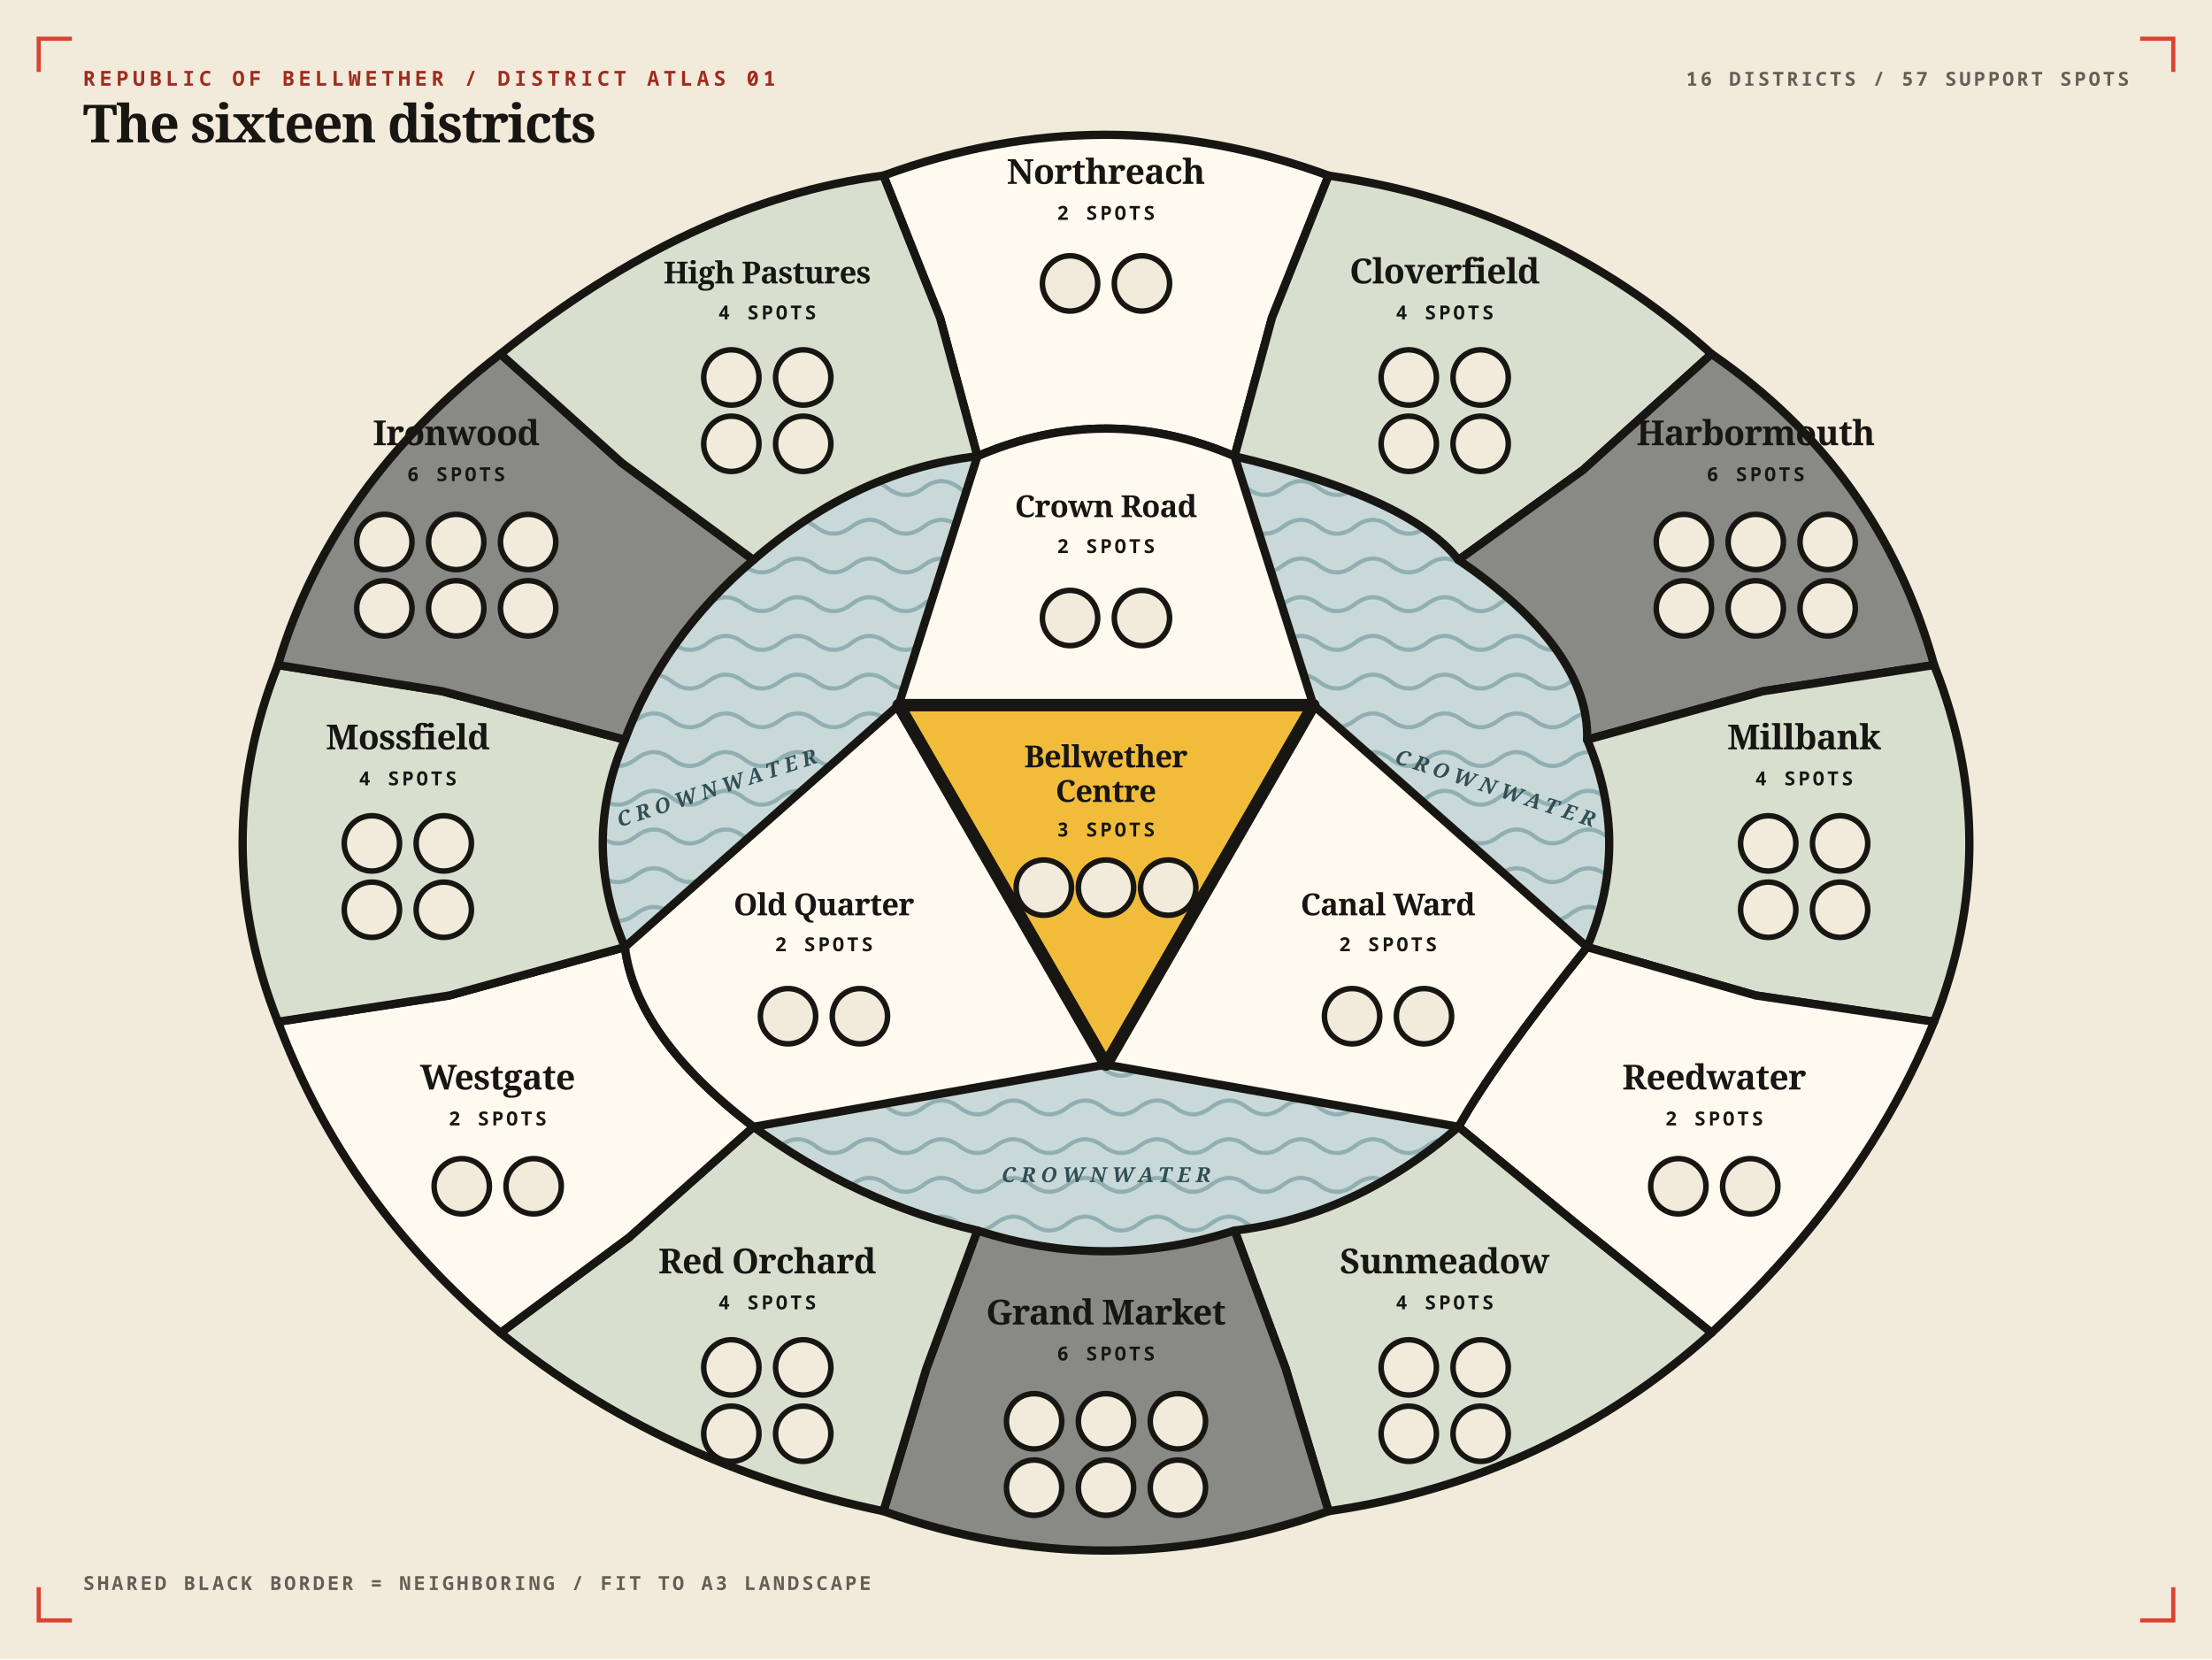
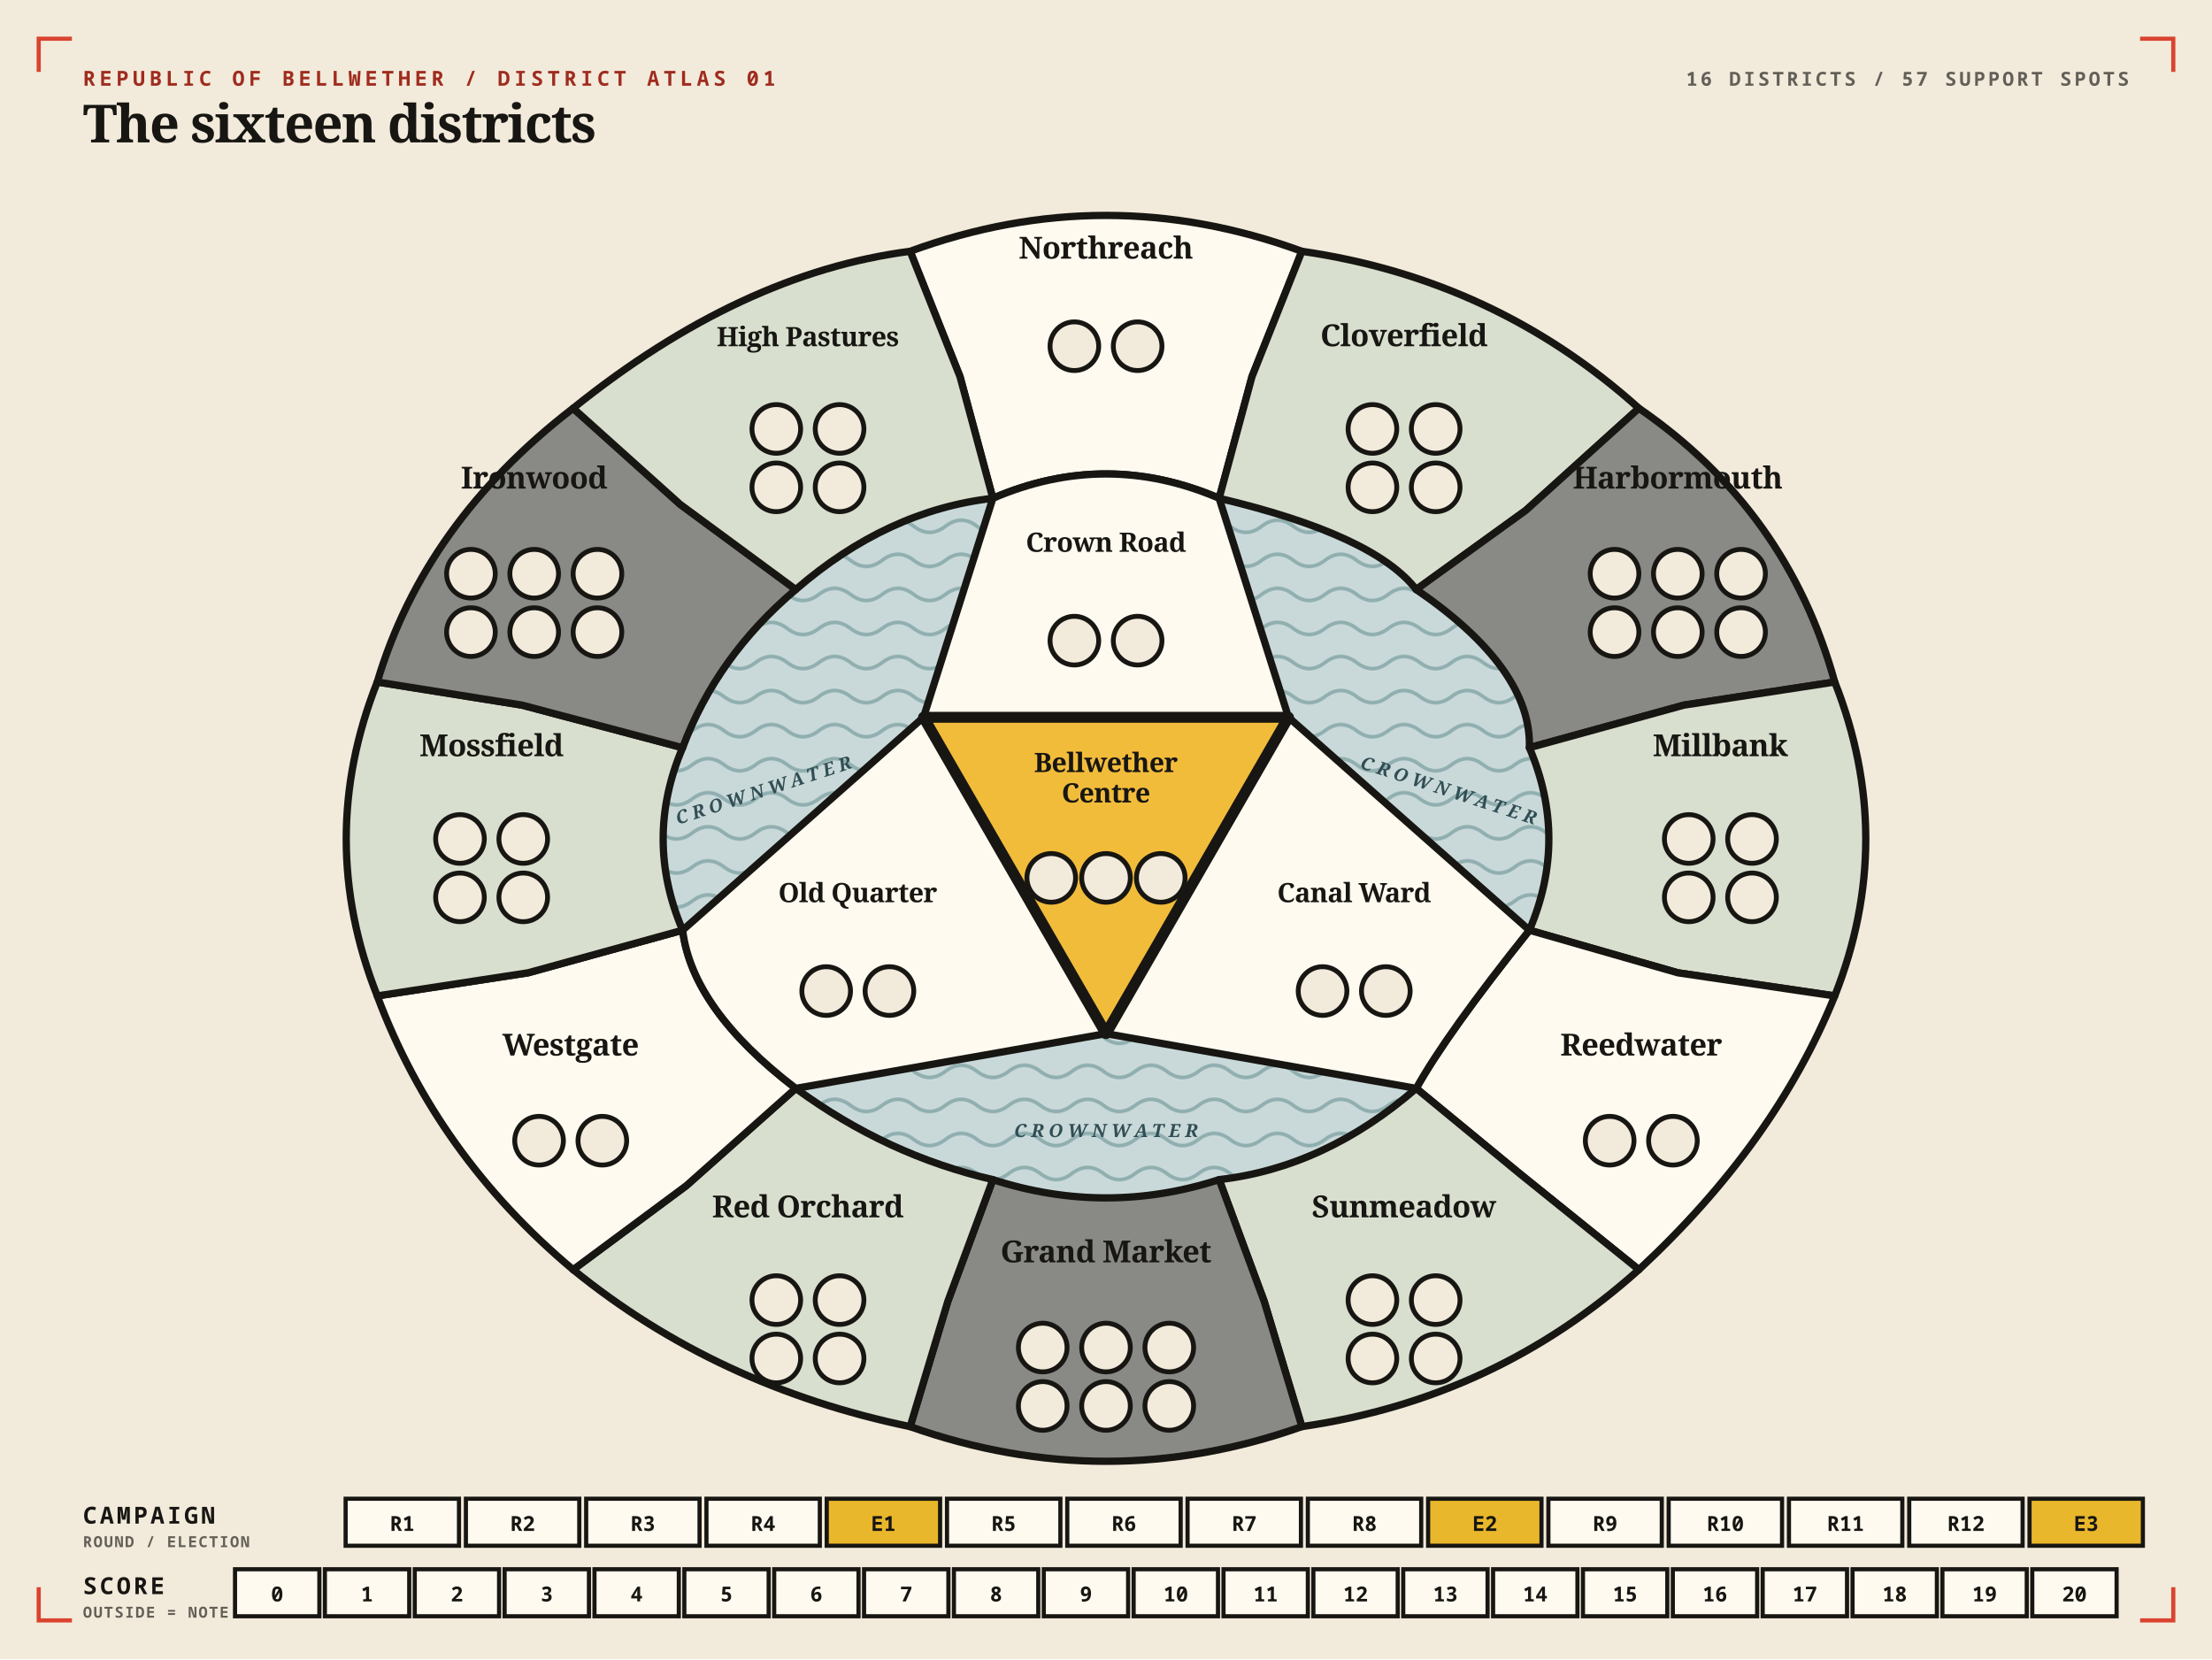
<svg xmlns="http://www.w3.org/2000/svg" width="396mm" height="297mm" viewBox="0 0 1600 1200" role="img" aria-labelledby="title description">
  <defs>
    <pattern id="water" width="52" height="28" patternUnits="userSpaceOnUse">
      <rect width="52" height="28" fill="#c9d9da" />
      <path d="M-8 17Q5 7 18 17T44 17T70 17" fill="none" stroke="#91afb0" stroke-width="3" />
    </pattern>
    <g id="support-spot">
      <circle r="20" fill="#f2eadb" stroke="#171612" stroke-width="4" />
    </g>
  </defs>
  <style>
    .paper { fill: #f2eadb; }
    .district { stroke: #171612; stroke-linejoin: round; stroke-width: 6; }
    .district-two { fill: #fffaf0; }
    .district-four { fill: #d8dfcf; }
    .district-six { fill: #898985; }
    .district-center { fill: #f2bc3b; stroke-width: 9; }
    .region-name { fill: #171612; font: 900 25px "Noto Serif", serif; letter-spacing: -0.4px; text-anchor: middle; }
    .region-name-small { font-size: 22px; }
-     .capacity { fill: #171612; font: 900 14px "Noto Sans Mono", monospace; letter-spacing: 2px; text-anchor: middle; }
    .heading { fill: #171612; font: 900 38px "Noto Serif", serif; letter-spacing: -1px; }
    .eyebrow { fill: #9f2c1e; font: 900 15px "Noto Sans Mono", monospace; letter-spacing: 3px; }
    .map-note { fill: #625f57; font: 900 14px "Noto Sans Mono", monospace; letter-spacing: 2px; }
    .water-label { fill: #314e54; font: italic 900 15px "Noto Serif", serif; letter-spacing: 4px; text-anchor: middle; }
    .registration { fill: none; stroke: #d9432f; stroke-width: 3; }
+     .tracker-rail { fill: #fffaf0; stroke: #171612; stroke-width: 3; }
+     .tracker-election { fill: #e9b72b; }
+     .tracker-label { fill: #171612; font: 900 17px "Noto Sans Mono", monospace; letter-spacing: 2px; }
+     .tracker-note { fill: #625f57; font: 900 11px "Noto Sans Mono", monospace; letter-spacing: 1px; }
+     .tracker-value { fill: #171612; font: 900 15px "Noto Sans Mono", monospace; text-anchor: middle; dominant-baseline: middle; }
  </style>
  <rect class="paper" width="1600" height="1200" />
  <path class="registration" d="M28 52V28h24 M1548 28h24v24 M28 1148v24h24 M1548 1172h24v-24" />
  <text class="eyebrow" x="60" y="62">REPUBLIC OF BELLWETHER / DISTRICT ATLAS 01</text>
  <text class="heading" x="60" y="103">The sixteen districts</text>
  <text class="map-note" x="1540" y="62" text-anchor="end">16 DISTRICTS / 57 SUPPORT SPOTS</text>
-   <ellipse cx="800" cy="610" rx="375" ry="305" fill="url(#water)" stroke="#171612" stroke-width="5" />
-   <g aria-label="Outer ring districts">
-     <path class="district district-two" aria-label="Northreach district, capacity 2" d="M639 127Q800 68 961 127L920 230L893 330Q800 290 707 330L680 230Z" />
-     <path class="district district-four" aria-label="Cloverfield district, capacity 4" d="M961 127Q1120 150 1238 256L1145 340L1055 405Q1020 360 893 330L920 230Z" />
-     <path class="district district-six" aria-label="Harbormouth district, capacity 6" d="M1238 256Q1360 340 1399 481L1275 500L1148 535Q1150 470 1055 405L1145 340Z" />
-     <path class="district district-four" aria-label="Millbank district, capacity 4" d="M1399 481Q1450 610 1399 739L1270 720L1148 685Q1180 610 1148 535L1275 500Z" />
-     <path class="district district-two" aria-label="Reedwater district, capacity 2" d="M1399 739Q1350 860 1238 964L1140 885L1055 815Q1080 770 1148 685L1270 720Z" />
-     <path class="district district-four" aria-label="Sunmeadow district, capacity 4" d="M1238 964Q1120 1070 961 1093L930 990L893 890Q980 880 1055 815L1140 885Z" />
-     <path class="district district-six" aria-label="Grand Market district, capacity 6" d="M961 1093Q800 1150 639 1093L670 990L707 890Q800 920 893 890L930 990Z" />
-     <path class="district district-four" aria-label="Red Orchard district, capacity 4" d="M639 1093Q480 1060 362 964L455 895L545 815Q620 870 707 890L670 990Z" />
-     <path class="district district-two" aria-label="Westgate district, capacity 2" d="M362 964Q250 870 201 739L325 720L452 685Q460 750 545 815L455 895Z" />
-     <path class="district district-four" aria-label="Mossfield district, capacity 4" d="M201 739Q150 610 201 481L320 500L452 535Q420 610 452 685L325 720Z" />
-     <path class="district district-six" aria-label="Ironwood district, capacity 6" d="M201 481Q240 350 362 256L450 335L545 405Q480 460 452 535L320 500Z" />
-     <path class="district district-four" aria-label="High Pastures district, capacity 4" d="M362 256Q500 145 639 127L680 230L707 330Q620 340 545 405L450 335Z" />
+   <g class="map-art" transform="translate(96 70) scale(.88)">
+     <ellipse cx="800" cy="610" rx="375" ry="305" fill="url(#water)" stroke="#171612" stroke-width="5" />
+     <g aria-label="Outer ring districts">
+       <path class="district district-two" aria-label="Northreach district, capacity 2" d="M639 127Q800 68 961 127L920 230L893 330Q800 290 707 330L680 230Z" />
+       <path class="district district-four" aria-label="Cloverfield district, capacity 4" d="M961 127Q1120 150 1238 256L1145 340L1055 405Q1020 360 893 330L920 230Z" />
+       <path class="district district-six" aria-label="Harbormouth district, capacity 6" d="M1238 256Q1360 340 1399 481L1275 500L1148 535Q1150 470 1055 405L1145 340Z" />
+       <path class="district district-four" aria-label="Millbank district, capacity 4" d="M1399 481Q1450 610 1399 739L1270 720L1148 685Q1180 610 1148 535L1275 500Z" />
+       <path class="district district-two" aria-label="Reedwater district, capacity 2" d="M1399 739Q1350 860 1238 964L1140 885L1055 815Q1080 770 1148 685L1270 720Z" />
+       <path class="district district-four" aria-label="Sunmeadow district, capacity 4" d="M1238 964Q1120 1070 961 1093L930 990L893 890Q980 880 1055 815L1140 885Z" />
+       <path class="district district-six" aria-label="Grand Market district, capacity 6" d="M961 1093Q800 1150 639 1093L670 990L707 890Q800 920 893 890L930 990Z" />
+       <path class="district district-four" aria-label="Red Orchard district, capacity 4" d="M639 1093Q480 1060 362 964L455 895L545 815Q620 870 707 890L670 990Z" />
+       <path class="district district-two" aria-label="Westgate district, capacity 2" d="M362 964Q250 870 201 739L325 720L452 685Q460 750 545 815L455 895Z" />
+       <path class="district district-four" aria-label="Mossfield district, capacity 4" d="M201 739Q150 610 201 481L320 500L452 535Q420 610 452 685L325 720Z" />
+       <path class="district district-six" aria-label="Ironwood district, capacity 6" d="M201 481Q240 350 362 256L450 335L545 405Q480 460 452 535L320 500Z" />
+       <path class="district district-four" aria-label="High Pastures district, capacity 4" d="M362 256Q500 145 639 127L680 230L707 330Q620 340 545 405L450 335Z" />
+     </g>
+     <g aria-label="Inner cross districts">
+       <path class="district district-two" aria-label="Crown Road district, capacity 2" d="M707 330Q800 290 893 330L950 510H650Z" />
+       <path class="district district-two" aria-label="Canal Ward district, capacity 2" d="M1148 685Q1080 770 1055 815L800 770L950 510Z" />
+       <path class="district district-two" aria-label="Old Quarter district, capacity 2" d="M545 815Q460 750 452 685L650 510L800 770Z" />
+       <path class="district district-center" aria-label="Bellwether Centre district, capacity 3" d="M650 510H950L800 770Z" />
+     </g>
+     <g aria-hidden="true">
+       <text class="water-label" x="1080" y="575" transform="rotate(18 1080 575)">CROWNWATER</text>
+       <text class="water-label" x="520" y="575" transform="rotate(-18 520 575)">CROWNWATER</text>
+       <text class="water-label" x="800" y="855">CROWNWATER</text>
+     </g>
+     <g aria-label="District labels and Support spots">
+       <g aria-label="Northreach, 2 Support spots">
+         <text class="region-name" x="800" y="133">Northreach</text>
+         <use href="#support-spot" x="774" y="205" />
+         <use href="#support-spot" x="826" y="205" />
+       </g>
+       <g aria-label="Cloverfield, 4 Support spots">
+         <text class="region-name" x="1045" y="205">Cloverfield</text>
+         <use href="#support-spot" x="1019" y="273" />
+         <use href="#support-spot" x="1071" y="273" />
+         <use href="#support-spot" x="1019" y="321" />
+         <use href="#support-spot" x="1071" y="321" />
+       </g>
+       <g aria-label="Harbormouth, 6 Support spots">
+         <text class="region-name" x="1270" y="322">Harbormouth</text>
+         <use href="#support-spot" x="1218" y="392" />
+         <use href="#support-spot" x="1270" y="392" />
+         <use href="#support-spot" x="1322" y="392" />
+         <use href="#support-spot" x="1218" y="440" />
+         <use href="#support-spot" x="1270" y="440" />
+         <use href="#support-spot" x="1322" y="440" />
+       </g>
+       <g aria-label="Millbank, 4 Support spots">
+         <text class="region-name" x="1305" y="542">Millbank</text>
+         <use href="#support-spot" x="1279" y="610" />
+         <use href="#support-spot" x="1331" y="610" />
+         <use href="#support-spot" x="1279" y="658" />
+         <use href="#support-spot" x="1331" y="658" />
+       </g>
+       <g aria-label="Reedwater, 2 Support spots">
+         <text class="region-name" x="1240" y="788">Reedwater</text>
+         <use href="#support-spot" x="1214" y="858" />
+         <use href="#support-spot" x="1266" y="858" />
+       </g>
+       <g aria-label="Sunmeadow, 4 Support spots">
+         <text class="region-name" x="1045" y="921">Sunmeadow</text>
+         <use href="#support-spot" x="1019" y="989" />
+         <use href="#support-spot" x="1071" y="989" />
+         <use href="#support-spot" x="1019" y="1037" />
+         <use href="#support-spot" x="1071" y="1037" />
+       </g>
+       <g aria-label="Grand Market, 6 Support spots">
+         <text class="region-name" x="800" y="958">Grand Market</text>
+         <use href="#support-spot" x="748" y="1028" />
+         <use href="#support-spot" x="800" y="1028" />
+         <use href="#support-spot" x="852" y="1028" />
+         <use href="#support-spot" x="748" y="1076" />
+         <use href="#support-spot" x="800" y="1076" />
+         <use href="#support-spot" x="852" y="1076" />
+       </g>
+       <g aria-label="Red Orchard, 4 Support spots">
+         <text class="region-name" x="555" y="921">Red Orchard</text>
+         <use href="#support-spot" x="529" y="989" />
+         <use href="#support-spot" x="581" y="989" />
+         <use href="#support-spot" x="529" y="1037" />
+         <use href="#support-spot" x="581" y="1037" />
+       </g>
+       <g aria-label="Westgate, 2 Support spots">
+         <text class="region-name" x="360" y="788">Westgate</text>
+         <use href="#support-spot" x="334" y="858" />
+         <use href="#support-spot" x="386" y="858" />
+       </g>
+       <g aria-label="Mossfield, 4 Support spots">
+         <text class="region-name" x="295" y="542">Mossfield</text>
+         <use href="#support-spot" x="269" y="610" />
+         <use href="#support-spot" x="321" y="610" />
+         <use href="#support-spot" x="269" y="658" />
+         <use href="#support-spot" x="321" y="658" />
+       </g>
+       <g aria-label="Ironwood, 6 Support spots">
+         <text class="region-name" x="330" y="322">Ironwood</text>
+         <use href="#support-spot" x="278" y="392" />
+         <use href="#support-spot" x="330" y="392" />
+         <use href="#support-spot" x="382" y="392" />
+         <use href="#support-spot" x="278" y="440" />
+         <use href="#support-spot" x="330" y="440" />
+         <use href="#support-spot" x="382" y="440" />
+       </g>
+       <g aria-label="High Pastures, 4 Support spots">
+         <text class="region-name region-name-small" x="555" y="205">High Pastures</text>
+         <use href="#support-spot" x="529" y="273" />
+         <use href="#support-spot" x="581" y="273" />
+         <use href="#support-spot" x="529" y="321" />
+         <use href="#support-spot" x="581" y="321" />
+       </g>
+       <g aria-label="Crown Road, 2 Support spots">
+         <text class="region-name region-name-small" x="800" y="374">Crown Road</text>
+         <use href="#support-spot" x="774" y="447" />
+         <use href="#support-spot" x="826" y="447" />
+       </g>
+       <g aria-label="Canal Ward, 2 Support spots">
+         <text class="region-name region-name-small" x="1004" y="662">Canal Ward</text>
+         <use href="#support-spot" x="978" y="735" />
+         <use href="#support-spot" x="1030" y="735" />
+       </g>
+       <g aria-label="Old Quarter, 2 Support spots">
+         <text class="region-name region-name-small" x="596" y="662">Old Quarter</text>
+         <use href="#support-spot" x="570" y="735" />
+         <use href="#support-spot" x="622" y="735" />
+       </g>
+       <g aria-label="Bellwether Centre, 3 Support spots">
+         <text class="region-name region-name-small" x="800" y="555">Bellwether</text>
+         <text class="region-name region-name-small" x="800" y="580">Centre</text>
+         <use href="#support-spot" x="755" y="642" />
+         <use href="#support-spot" x="800" y="642" />
+         <use href="#support-spot" x="845" y="642" />
+       </g>
+     </g>
  </g>
-   <g aria-label="Inner cross districts">
-     <path class="district district-two" aria-label="Crown Road district, capacity 2" d="M707 330Q800 290 893 330L950 510H650Z" />
-     <path class="district district-two" aria-label="Canal Ward district, capacity 2" d="M1148 685Q1080 770 1055 815L800 770L950 510Z" />
-     <path class="district district-two" aria-label="Old Quarter district, capacity 2" d="M545 815Q460 750 452 685L650 510L800 770Z" />
-     <path class="district district-center" aria-label="Bellwether Centre district, capacity 3" d="M650 510H950L800 770Z" />
+   <g aria-label="Campaign round tracker: four rounds then Election Day, repeated three times">
+     <text class="tracker-label" x="60" y="1102">CAMPAIGN</text>
+     <text class="tracker-note" x="60" y="1119">ROUND / ELECTION</text>
+     <g transform="translate(250 1084)">
+       <g>
+         <rect class="tracker-rail" width="82" height="34" />
+         <text class="tracker-value" x="41" y="18">R1</text>
+       </g>
+       <g transform="translate(87)">
+         <rect class="tracker-rail" width="82" height="34" />
+         <text class="tracker-value" x="41" y="18">R2</text>
+       </g>
+       <g transform="translate(174)">
+         <rect class="tracker-rail" width="82" height="34" />
+         <text class="tracker-value" x="41" y="18">R3</text>
+       </g>
+       <g transform="translate(261)">
+         <rect class="tracker-rail" width="82" height="34" />
+         <text class="tracker-value" x="41" y="18">R4</text>
+       </g>
+       <g transform="translate(348)">
+         <rect class="tracker-rail tracker-election" width="82" height="34" />
+         <text class="tracker-value" x="41" y="18">E1</text>
+       </g>
+       <g transform="translate(435)">
+         <rect class="tracker-rail" width="82" height="34" />
+         <text class="tracker-value" x="41" y="18">R5</text>
+       </g>
+       <g transform="translate(522)">
+         <rect class="tracker-rail" width="82" height="34" />
+         <text class="tracker-value" x="41" y="18">R6</text>
+       </g>
+       <g transform="translate(609)">
+         <rect class="tracker-rail" width="82" height="34" />
+         <text class="tracker-value" x="41" y="18">R7</text>
+       </g>
+       <g transform="translate(696)">
+         <rect class="tracker-rail" width="82" height="34" />
+         <text class="tracker-value" x="41" y="18">R8</text>
+       </g>
+       <g transform="translate(783)">
+         <rect class="tracker-rail tracker-election" width="82" height="34" />
+         <text class="tracker-value" x="41" y="18">E2</text>
+       </g>
+       <g transform="translate(870)">
+         <rect class="tracker-rail" width="82" height="34" />
+         <text class="tracker-value" x="41" y="18">R9</text>
+       </g>
+       <g transform="translate(957)">
+         <rect class="tracker-rail" width="82" height="34" />
+         <text class="tracker-value" x="41" y="18">R10</text>
+       </g>
+       <g transform="translate(1044)">
+         <rect class="tracker-rail" width="82" height="34" />
+         <text class="tracker-value" x="41" y="18">R11</text>
+       </g>
+       <g transform="translate(1131)">
+         <rect class="tracker-rail" width="82" height="34" />
+         <text class="tracker-value" x="41" y="18">R12</text>
+       </g>
+       <g transform="translate(1218)">
+         <rect class="tracker-rail tracker-election" width="82" height="34" />
+         <text class="tracker-value" x="41" y="18">E3</text>
+       </g>
+     </g>
  </g>
-   <g aria-hidden="true">
-     <text class="water-label" x="1080" y="575" transform="rotate(18 1080 575)">CROWNWATER</text>
-     <text class="water-label" x="520" y="575" transform="rotate(-18 520 575)">CROWNWATER</text>
-     <text class="water-label" x="800" y="855">CROWNWATER</text>
+   <g aria-label="Score tracker from 0 through 20">
+     <text class="tracker-label" x="60" y="1153">SCORE</text>
+     <text class="tracker-note" x="60" y="1170">OUTSIDE = NOTE</text>
+     <g transform="translate(170 1135)">
+       <g>
+         <rect class="tracker-rail" width="61" height="34" />
+         <text class="tracker-value" x="30.5" y="18">0</text>
+       </g>
+       <g transform="translate(65)">
+         <rect class="tracker-rail" width="61" height="34" />
+         <text class="tracker-value" x="30.5" y="18">1</text>
+       </g>
+       <g transform="translate(130)">
+         <rect class="tracker-rail" width="61" height="34" />
+         <text class="tracker-value" x="30.5" y="18">2</text>
+       </g>
+       <g transform="translate(195)">
+         <rect class="tracker-rail" width="61" height="34" />
+         <text class="tracker-value" x="30.5" y="18">3</text>
+       </g>
+       <g transform="translate(260)">
+         <rect class="tracker-rail" width="61" height="34" />
+         <text class="tracker-value" x="30.5" y="18">4</text>
+       </g>
+       <g transform="translate(325)">
+         <rect class="tracker-rail" width="61" height="34" />
+         <text class="tracker-value" x="30.5" y="18">5</text>
+       </g>
+       <g transform="translate(390)">
+         <rect class="tracker-rail" width="61" height="34" />
+         <text class="tracker-value" x="30.5" y="18">6</text>
+       </g>
+       <g transform="translate(455)">
+         <rect class="tracker-rail" width="61" height="34" />
+         <text class="tracker-value" x="30.5" y="18">7</text>
+       </g>
+       <g transform="translate(520)">
+         <rect class="tracker-rail" width="61" height="34" />
+         <text class="tracker-value" x="30.5" y="18">8</text>
+       </g>
+       <g transform="translate(585)">
+         <rect class="tracker-rail" width="61" height="34" />
+         <text class="tracker-value" x="30.5" y="18">9</text>
+       </g>
+       <g transform="translate(650)">
+         <rect class="tracker-rail" width="61" height="34" />
+         <text class="tracker-value" x="30.5" y="18">10</text>
+       </g>
+       <g transform="translate(715)">
+         <rect class="tracker-rail" width="61" height="34" />
+         <text class="tracker-value" x="30.5" y="18">11</text>
+       </g>
+       <g transform="translate(780)">
+         <rect class="tracker-rail" width="61" height="34" />
+         <text class="tracker-value" x="30.5" y="18">12</text>
+       </g>
+       <g transform="translate(845)">
+         <rect class="tracker-rail" width="61" height="34" />
+         <text class="tracker-value" x="30.5" y="18">13</text>
+       </g>
+       <g transform="translate(910)">
+         <rect class="tracker-rail" width="61" height="34" />
+         <text class="tracker-value" x="30.5" y="18">14</text>
+       </g>
+       <g transform="translate(975)">
+         <rect class="tracker-rail" width="61" height="34" />
+         <text class="tracker-value" x="30.5" y="18">15</text>
+       </g>
+       <g transform="translate(1040)">
+         <rect class="tracker-rail" width="61" height="34" />
+         <text class="tracker-value" x="30.5" y="18">16</text>
+       </g>
+       <g transform="translate(1105)">
+         <rect class="tracker-rail" width="61" height="34" />
+         <text class="tracker-value" x="30.5" y="18">17</text>
+       </g>
+       <g transform="translate(1170)">
+         <rect class="tracker-rail" width="61" height="34" />
+         <text class="tracker-value" x="30.5" y="18">18</text>
+       </g>
+       <g transform="translate(1235)">
+         <rect class="tracker-rail" width="61" height="34" />
+         <text class="tracker-value" x="30.5" y="18">19</text>
+       </g>
+       <g transform="translate(1300)">
+         <rect class="tracker-rail" width="61" height="34" />
+         <text class="tracker-value" x="30.5" y="18">20</text>
+       </g>
+     </g>
  </g>
-   <g aria-label="District labels and Support spots">
-     <g aria-label="Northreach, 2 Support spots">
-       <text class="region-name" x="800" y="133">Northreach</text>
-       <text class="capacity" x="800" y="159">2 SPOTS</text>
-       <use href="#support-spot" x="774" y="205" />
-       <use href="#support-spot" x="826" y="205" />
-     </g>
-     <g aria-label="Cloverfield, 4 Support spots">
-       <text class="region-name" x="1045" y="205">Cloverfield</text>
-       <text class="capacity" x="1045" y="231">4 SPOTS</text>
-       <use href="#support-spot" x="1019" y="273" />
-       <use href="#support-spot" x="1071" y="273" />
-       <use href="#support-spot" x="1019" y="321" />
-       <use href="#support-spot" x="1071" y="321" />
-     </g>
-     <g aria-label="Harbormouth, 6 Support spots">
-       <text class="region-name" x="1270" y="322">Harbormouth</text>
-       <text class="capacity" x="1270" y="348">6 SPOTS</text>
-       <use href="#support-spot" x="1218" y="392" />
-       <use href="#support-spot" x="1270" y="392" />
-       <use href="#support-spot" x="1322" y="392" />
-       <use href="#support-spot" x="1218" y="440" />
-       <use href="#support-spot" x="1270" y="440" />
-       <use href="#support-spot" x="1322" y="440" />
-     </g>
-     <g aria-label="Millbank, 4 Support spots">
-       <text class="region-name" x="1305" y="542">Millbank</text>
-       <text class="capacity" x="1305" y="568">4 SPOTS</text>
-       <use href="#support-spot" x="1279" y="610" />
-       <use href="#support-spot" x="1331" y="610" />
-       <use href="#support-spot" x="1279" y="658" />
-       <use href="#support-spot" x="1331" y="658" />
-     </g>
-     <g aria-label="Reedwater, 2 Support spots">
-       <text class="region-name" x="1240" y="788">Reedwater</text>
-       <text class="capacity" x="1240" y="814">2 SPOTS</text>
-       <use href="#support-spot" x="1214" y="858" />
-       <use href="#support-spot" x="1266" y="858" />
-     </g>
-     <g aria-label="Sunmeadow, 4 Support spots">
-       <text class="region-name" x="1045" y="921">Sunmeadow</text>
-       <text class="capacity" x="1045" y="947">4 SPOTS</text>
-       <use href="#support-spot" x="1019" y="989" />
-       <use href="#support-spot" x="1071" y="989" />
-       <use href="#support-spot" x="1019" y="1037" />
-       <use href="#support-spot" x="1071" y="1037" />
-     </g>
-     <g aria-label="Grand Market, 6 Support spots">
-       <text class="region-name" x="800" y="958">Grand Market</text>
-       <text class="capacity" x="800" y="984">6 SPOTS</text>
-       <use href="#support-spot" x="748" y="1028" />
-       <use href="#support-spot" x="800" y="1028" />
-       <use href="#support-spot" x="852" y="1028" />
-       <use href="#support-spot" x="748" y="1076" />
-       <use href="#support-spot" x="800" y="1076" />
-       <use href="#support-spot" x="852" y="1076" />
-     </g>
-     <g aria-label="Red Orchard, 4 Support spots">
-       <text class="region-name" x="555" y="921">Red Orchard</text>
-       <text class="capacity" x="555" y="947">4 SPOTS</text>
-       <use href="#support-spot" x="529" y="989" />
-       <use href="#support-spot" x="581" y="989" />
-       <use href="#support-spot" x="529" y="1037" />
-       <use href="#support-spot" x="581" y="1037" />
-     </g>
-     <g aria-label="Westgate, 2 Support spots">
-       <text class="region-name" x="360" y="788">Westgate</text>
-       <text class="capacity" x="360" y="814">2 SPOTS</text>
-       <use href="#support-spot" x="334" y="858" />
-       <use href="#support-spot" x="386" y="858" />
-     </g>
-     <g aria-label="Mossfield, 4 Support spots">
-       <text class="region-name" x="295" y="542">Mossfield</text>
-       <text class="capacity" x="295" y="568">4 SPOTS</text>
-       <use href="#support-spot" x="269" y="610" />
-       <use href="#support-spot" x="321" y="610" />
-       <use href="#support-spot" x="269" y="658" />
-       <use href="#support-spot" x="321" y="658" />
-     </g>
-     <g aria-label="Ironwood, 6 Support spots">
-       <text class="region-name" x="330" y="322">Ironwood</text>
-       <text class="capacity" x="330" y="348">6 SPOTS</text>
-       <use href="#support-spot" x="278" y="392" />
-       <use href="#support-spot" x="330" y="392" />
-       <use href="#support-spot" x="382" y="392" />
-       <use href="#support-spot" x="278" y="440" />
-       <use href="#support-spot" x="330" y="440" />
-       <use href="#support-spot" x="382" y="440" />
-     </g>
-     <g aria-label="High Pastures, 4 Support spots">
-       <text class="region-name region-name-small" x="555" y="205">High Pastures</text>
-       <text class="capacity" x="555" y="231">4 SPOTS</text>
-       <use href="#support-spot" x="529" y="273" />
-       <use href="#support-spot" x="581" y="273" />
-       <use href="#support-spot" x="529" y="321" />
-       <use href="#support-spot" x="581" y="321" />
-     </g>
-     <g aria-label="Crown Road, 2 Support spots">
-       <text class="region-name region-name-small" x="800" y="374">Crown Road</text>
-       <text class="capacity" x="800" y="400">2 SPOTS</text>
-       <use href="#support-spot" x="774" y="447" />
-       <use href="#support-spot" x="826" y="447" />
-     </g>
-     <g aria-label="Canal Ward, 2 Support spots">
-       <text class="region-name region-name-small" x="1004" y="662">Canal Ward</text>
-       <text class="capacity" x="1004" y="688">2 SPOTS</text>
-       <use href="#support-spot" x="978" y="735" />
-       <use href="#support-spot" x="1030" y="735" />
-     </g>
-     <g aria-label="Old Quarter, 2 Support spots">
-       <text class="region-name region-name-small" x="596" y="662">Old Quarter</text>
-       <text class="capacity" x="596" y="688">2 SPOTS</text>
-       <use href="#support-spot" x="570" y="735" />
-       <use href="#support-spot" x="622" y="735" />
-     </g>
-     <g aria-label="Bellwether Centre, 3 Support spots">
-       <text class="region-name region-name-small" x="800" y="555">Bellwether</text>
-       <text class="region-name region-name-small" x="800" y="580">Centre</text>
-       <text class="capacity" x="800" y="605">3 SPOTS</text>
-       <use href="#support-spot" x="755" y="642" />
-       <use href="#support-spot" x="800" y="642" />
-       <use href="#support-spot" x="845" y="642" />
-     </g>
-   </g>
-   <text class="map-note" x="60" y="1150">SHARED BLACK BORDER = NEIGHBORING / FIT TO A3 LANDSCAPE</text>
</svg>
